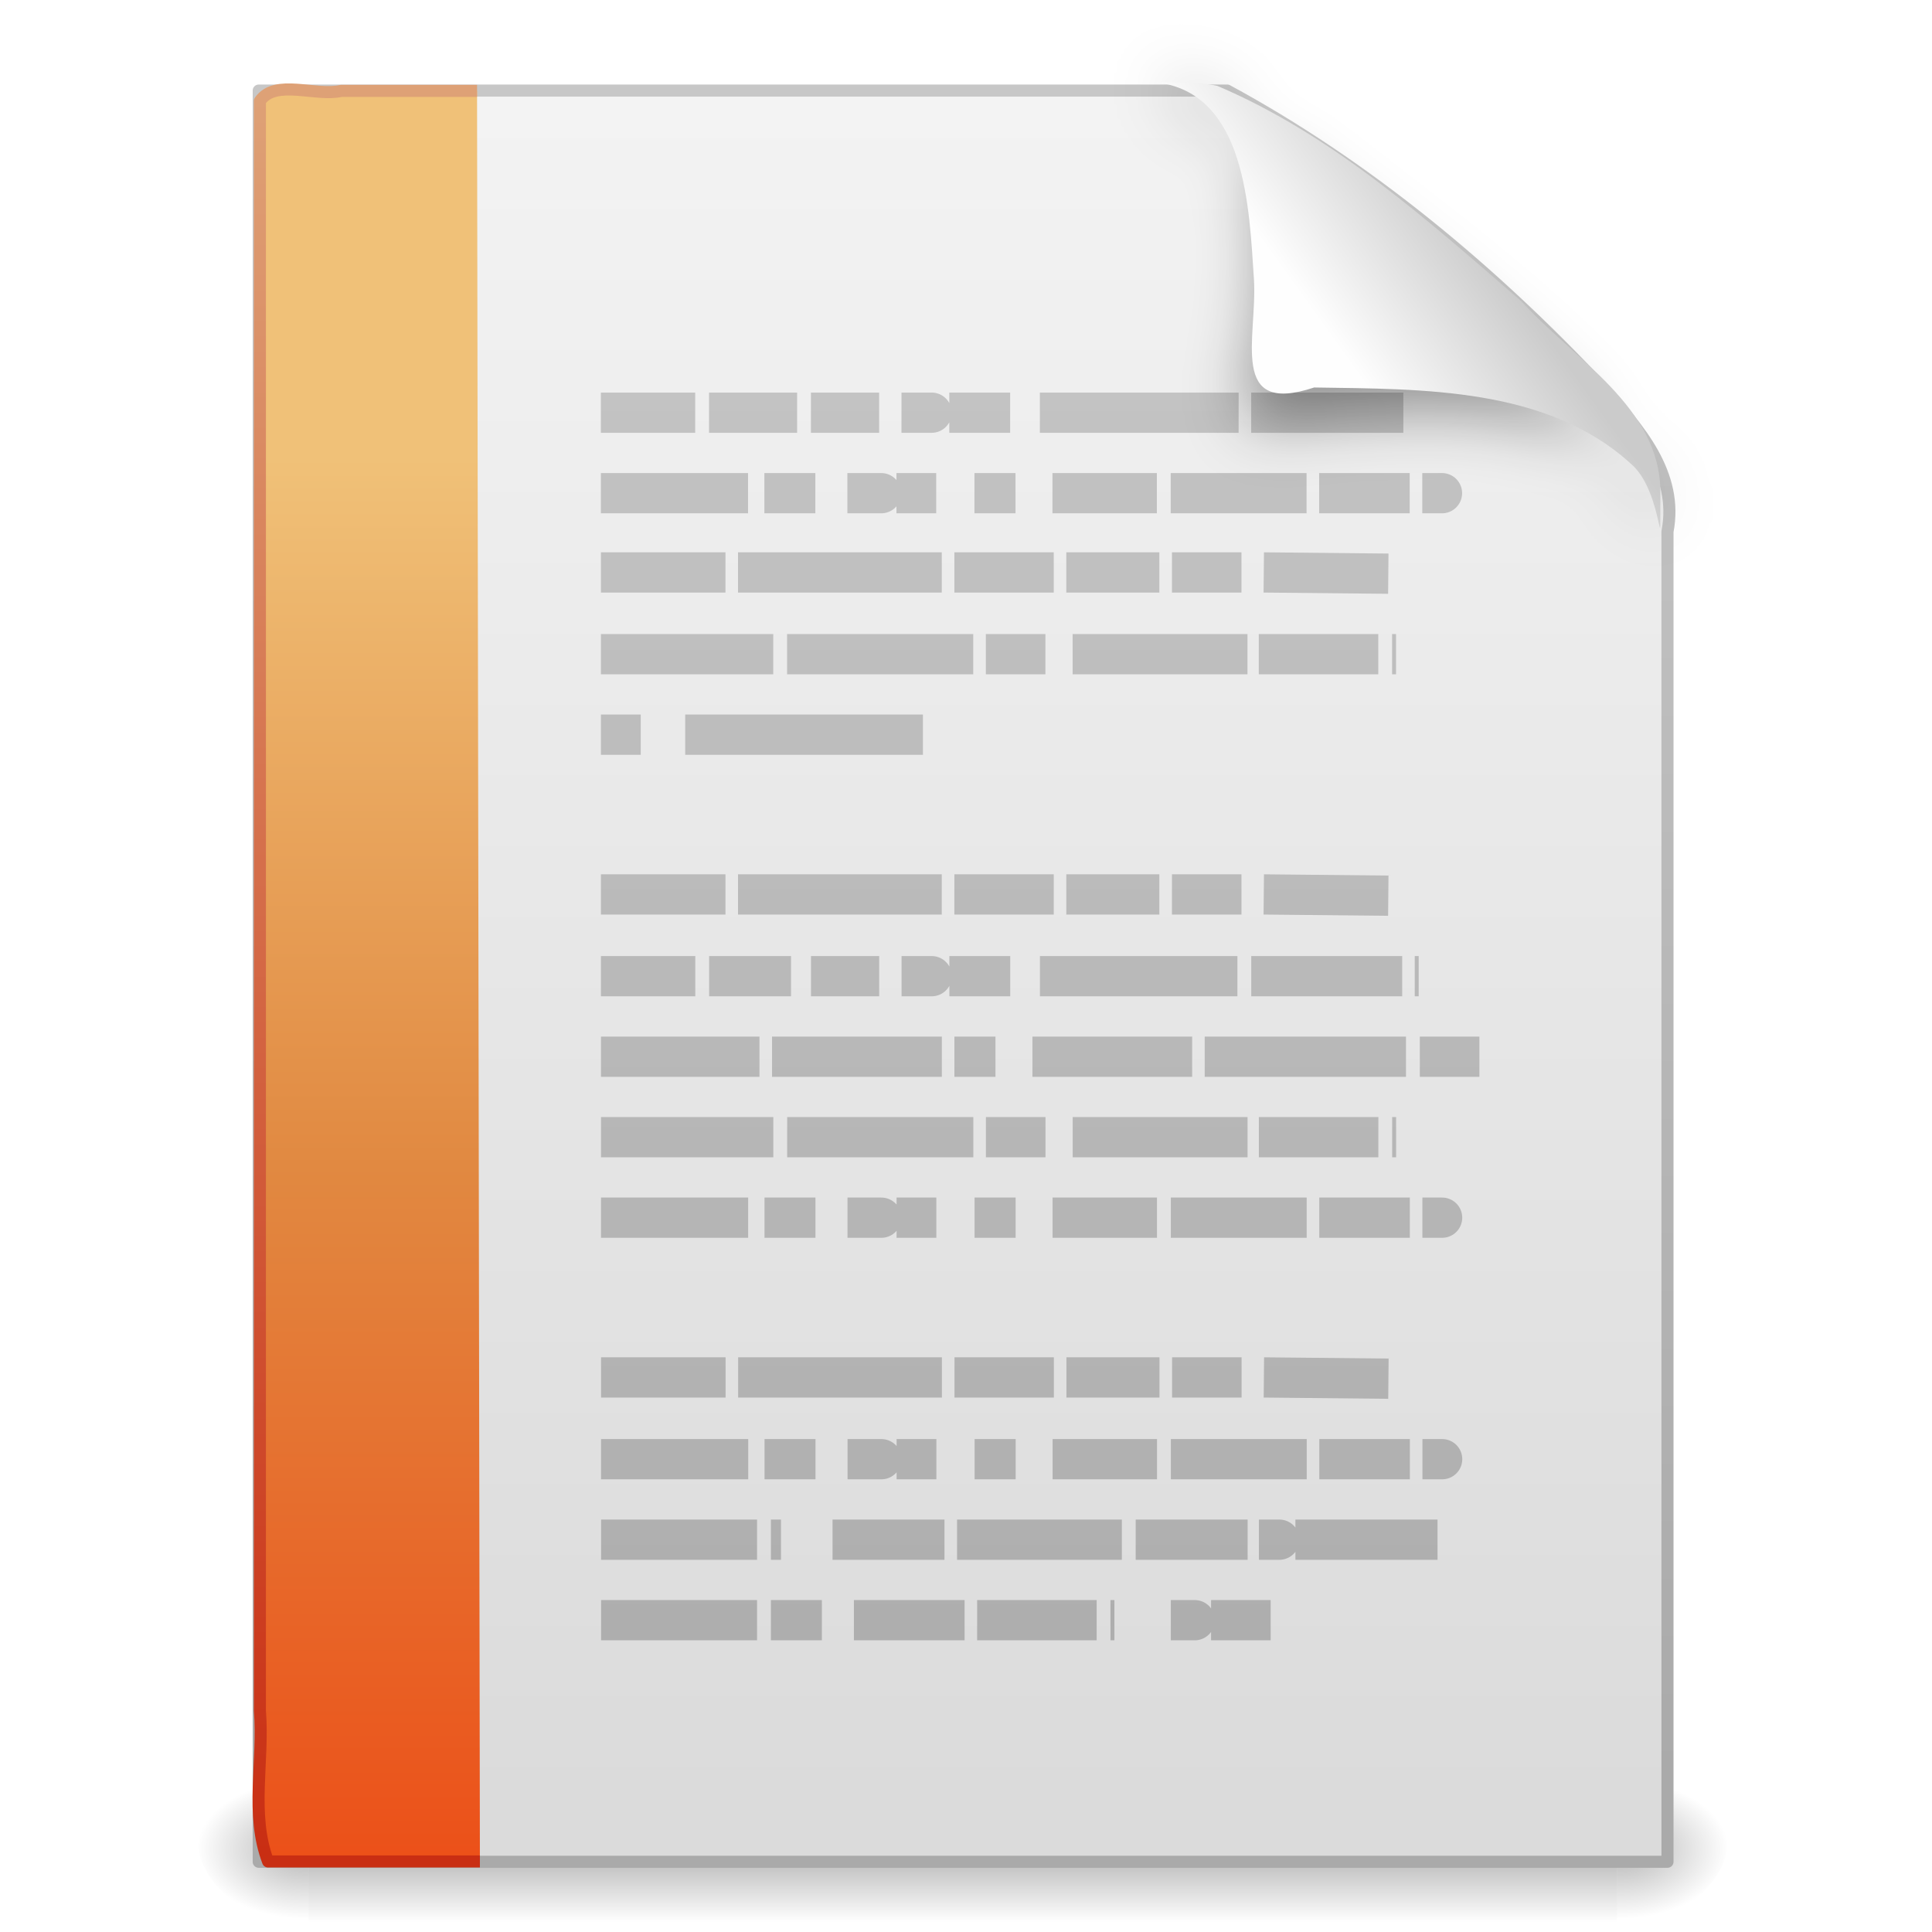
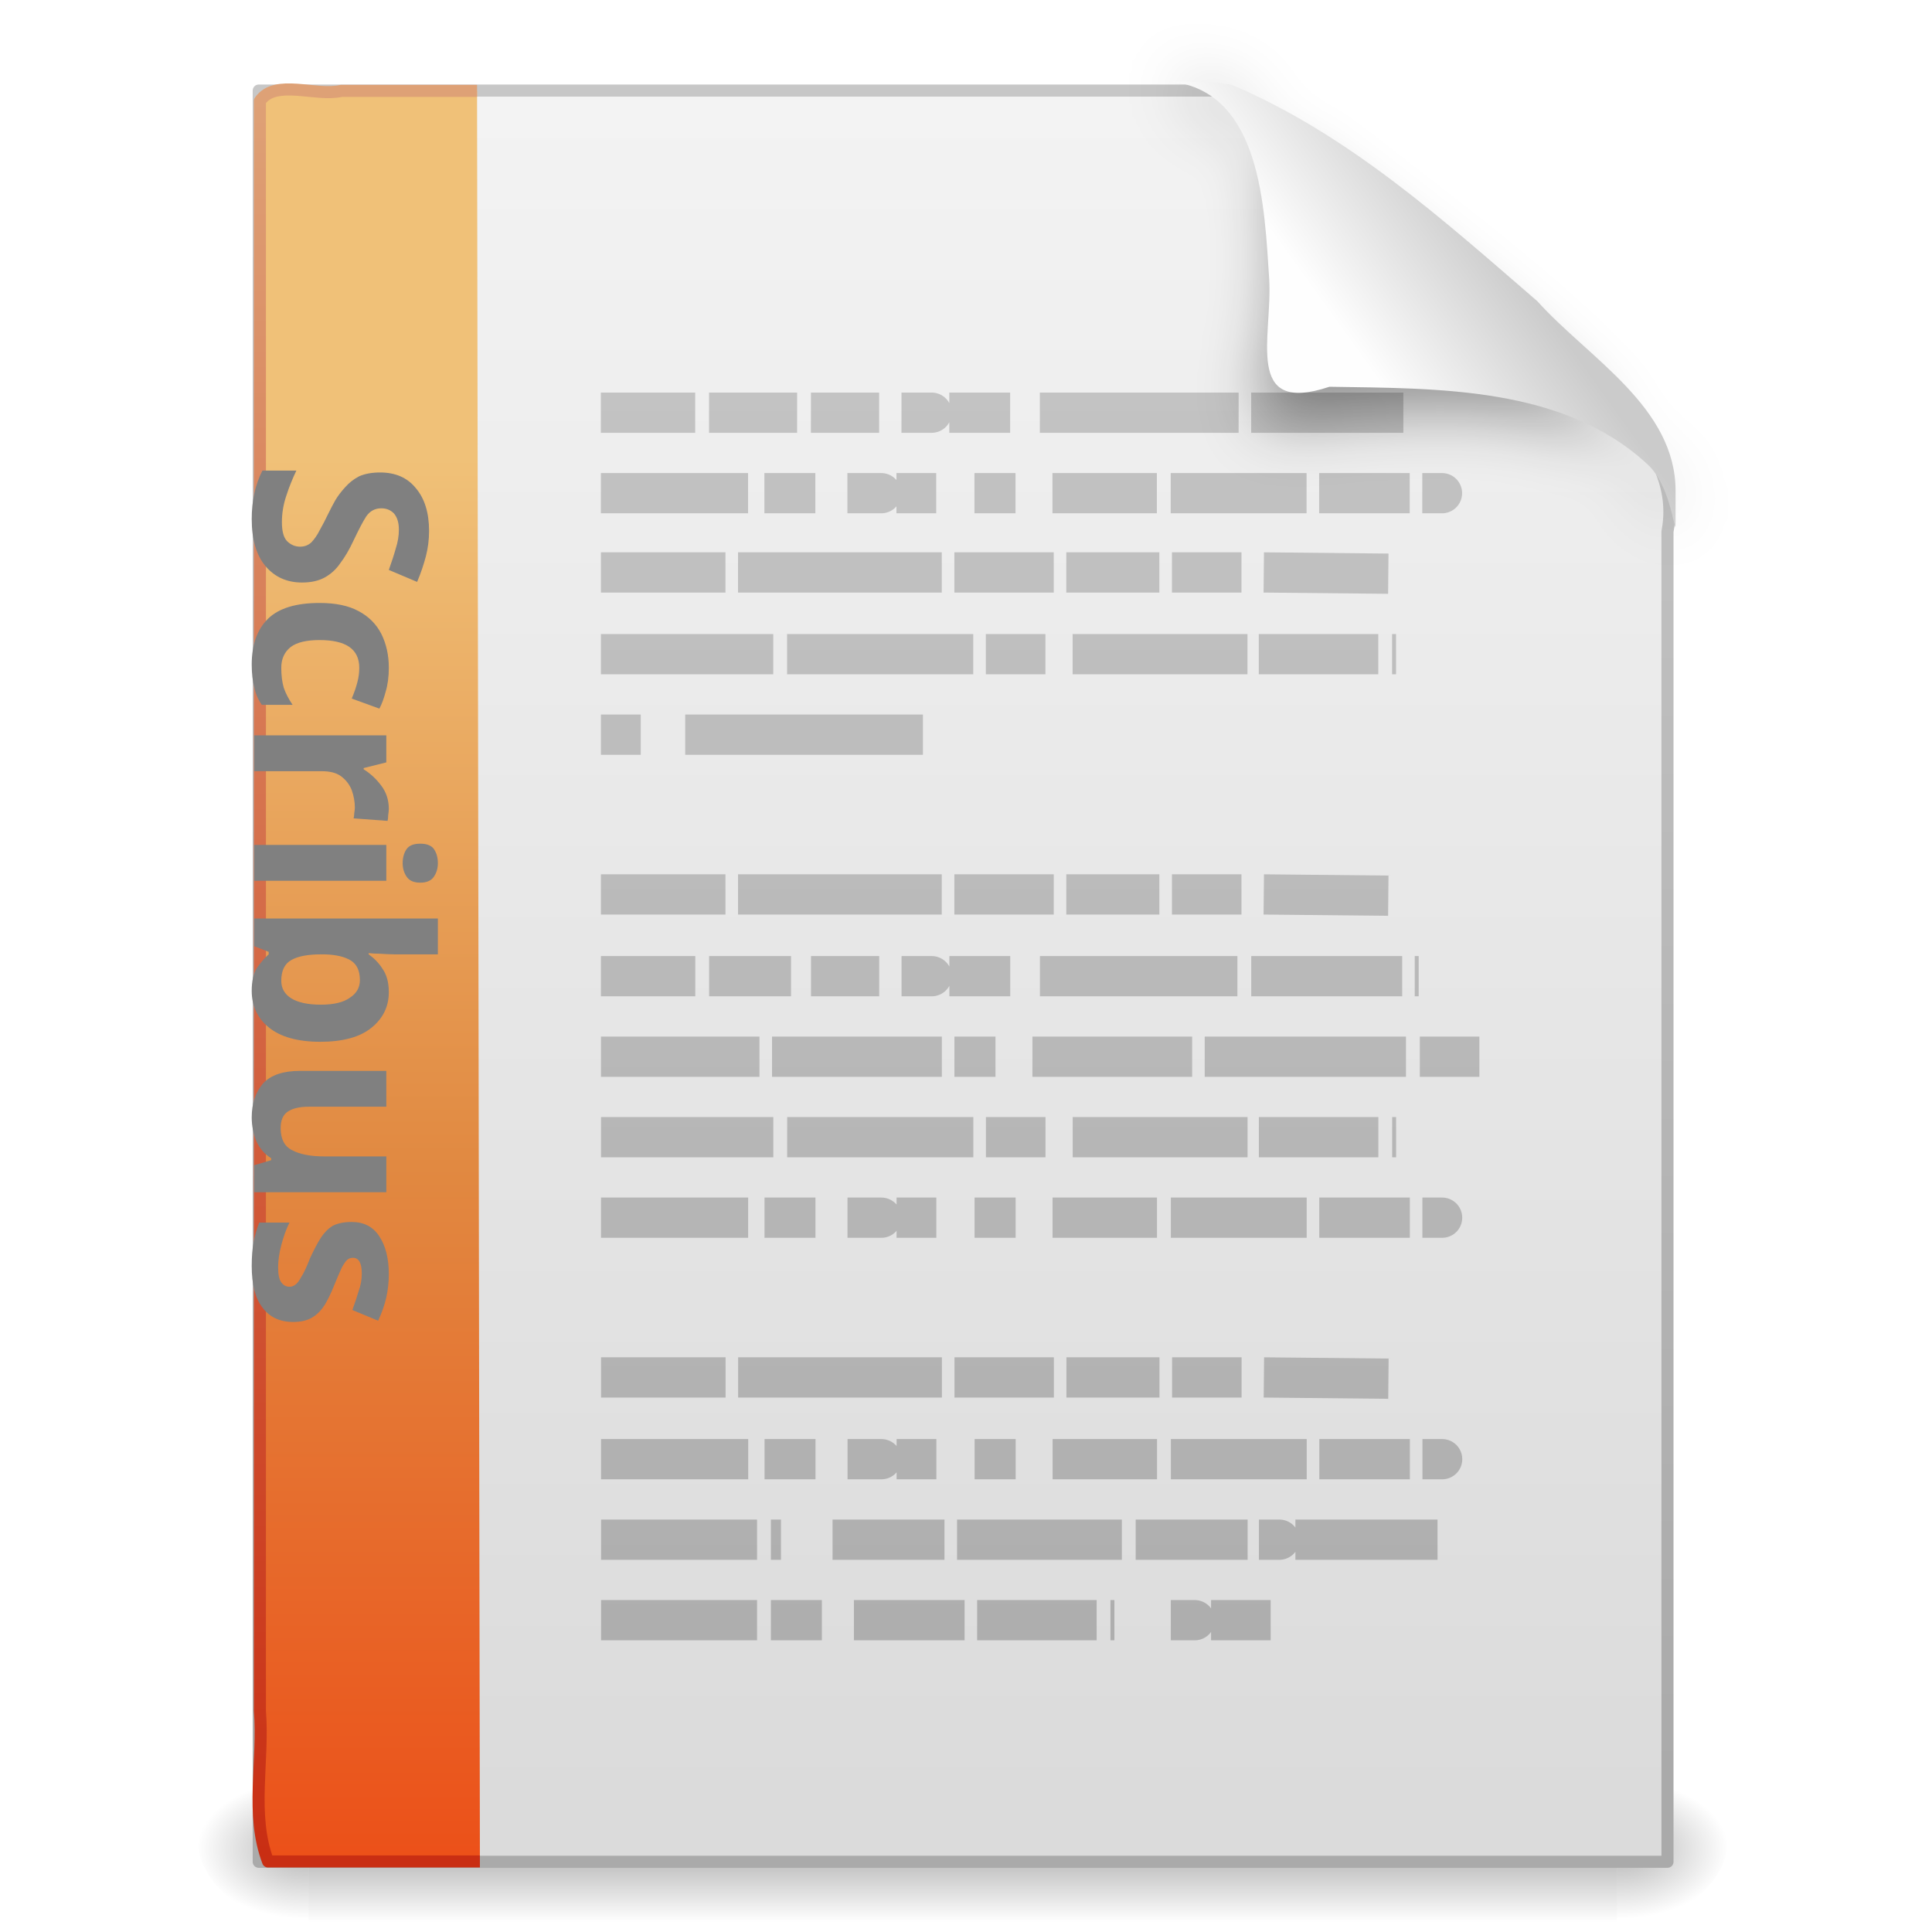
<svg xmlns="http://www.w3.org/2000/svg" xmlns:xlink="http://www.w3.org/1999/xlink" height="64" version="1.1" viewBox="0 0 48 48" width="64">
  <defs>
    <linearGradient gradientTransform="matrix(.9977 0 0 1.0407 .1719 .33303)" gradientUnits="userSpaceOnUse" id="k" x1="32.892" x2="36.358" y1="8.059" y2="5.457">
      <stop offset="0" stop-color="#fefefe" />
      <stop offset="1" stop-color="#cbcbcb" />
    </linearGradient>
    <filter color-interpolation-filters="sRGB" height="1.329" id="l" width="1.297" x="-0.148" y="-0.164">
      <feGaussianBlur stdDeviation="0.774" />
    </filter>
    <linearGradient gradientTransform="translate(1.9463 -1.2942)" gradientUnits="userSpaceOnUse" id="j" x1="22.004" x2="22.004" xlink:href="#b" y1="47.813" y2="3.364" />
    <linearGradient id="b">
      <stop offset="0" stop-color="#aaa" />
      <stop offset="1" stop-color="#c8c8c8" />
    </linearGradient>
    <linearGradient gradientTransform="matrix(.79932 0 0 1.0037 40.784 .19215)" gradientUnits="userSpaceOnUse" id="i" x1="-22.54" x2="-22.54" y1="11.109" y2="46.264">
      <stop offset="0" stop-color="#f0c178" />
      <stop offset="0.5" stop-color="#e18941" />
      <stop offset="1" stop-color="#ec4f18" />
    </linearGradient>
    <linearGradient gradientTransform="matrix(.91101 0 0 .977 .53115 .80491)" gradientUnits="userSpaceOnUse" id="h" x1="9.492" x2="9.492" y1="46.314" y2="1.716">
      <stop offset="0" stop-color="#c92e13" />
      <stop offset="1" stop-color="#dea176" />
    </linearGradient>
    <linearGradient gradientTransform="matrix(1 0 0 .95617 -.071593 -.16205)" gradientUnits="userSpaceOnUse" id="g" x1="25.132" x2="25.132" y1="0.985" y2="47.013">
      <stop offset="0" stop-color="#f4f4f4" />
      <stop offset="1" stop-color="#dbdbdb" />
    </linearGradient>
    <linearGradient gradientTransform="matrix(.8075 0 0 .89483 59.338 -1.2277)" gradientUnits="userSpaceOnUse" id="f" x1="-51.786" x2="-51.786" xlink:href="#b" y1="50.786" y2="2.906" />
    <radialGradient cx="605.71" cy="486.65" gradientTransform="matrix(.02304 0 0 .0147 26.369 38.479)" gradientUnits="userSpaceOnUse" id="d" r="117.14" xlink:href="#a" />
    <linearGradient id="a">
      <stop offset="0" />
      <stop offset="1" stop-opacity="0" />
    </linearGradient>
    <radialGradient cx="605.71" cy="486.65" gradientTransform="matrix(-.02304 0 0 .0147 21.631 38.479)" gradientUnits="userSpaceOnUse" id="c" r="117.14" xlink:href="#a" />
    <linearGradient gradientTransform="matrix(.067325 0 0 .0147 -.33304 38.479)" gradientUnits="userSpaceOnUse" id="e" x1="302.86" x2="302.86" y1="366.65" y2="609.51">
      <stop offset="0" stop-opacity="0" />
      <stop offset="0.5" />
      <stop offset="1" stop-opacity="0" />
    </linearGradient>
  </defs>
  <g transform="translate(-.079692 .31402)">
    <path d="m7.746 43.869h32.508v3.57h-32.508v-3.57z" fill="url(#e)" opacity="0.3" />
    <path d="m7.746 43.869v3.57c-2.091 0.341-4.252-2.622-1.35-3.354 0.434-0.146 0.892-0.215 1.35-0.215z" fill="url(#c)" opacity="0.3" />
    <path d="m40.254 43.869v3.57c2.091 0.341 4.252-2.622 1.35-3.354-0.434-0.146-0.892-0.215-1.35-0.215z" fill="url(#d)" opacity="0.3" />
  </g>
  <path d="m6.428 2.25h24.061c3.492 1.892 6.603 4.496 9.317 7.388 0.909 1.01 1.901 2.128 1.622 3.57v33.047h-35v-44.005z" fill="url(#g)" stroke="url(#f)" stroke-linejoin="round" stroke-width="0.3" />
  <path d="m11.923 46.248h-5.263c-0.447-1.167-0.102-2.501-0.203-3.745v-39.992c0.384-0.56 1.391-0.106 2.02-0.253h3.375" fill="url(#i)" stroke="url(#h)" stroke-linejoin="round" stroke-width="0.3" />
  <path d="m14.928 10.253h2.344-2.344zm2.688 0h2.188-2.188zm2.531 0h1.695-1.695zm2.25 0c0.874 0 1.123 0 0 0zm1.188 0h1.512-1.512zm2.25 0h4.938-4.938zm5.25 0h3.781-3.781zm-16.156 2h3.656-3.656zm4.062 0h1.266-1.266zm2.062 0c0.611 0 1.538 0 0 0zm1.219 0h0.988-0.988zm1.938 0h1.02-1.02zm1.938 0h2.594-2.594zm2.938 0h3.375-3.375zm3.688 0h2.25-2.25zm2.562 0c0.609 0 0.697 0 0 0zm-20.406 1.969h3.094-3.094zm3.406 0h5.062-5.062zm5.375 0h2.469-2.469zm2.781 0h2.312-2.312zm2.625 0h1.727-1.727zm2.281 0c1.031 0.01 2.063 0.021 3.094 0.031-1.031-0.01-2.063-0.021-3.094-0.031zm-16.468 2.031h4.281-4.281zm4.625 0h4.625-4.625zm4.938 0h1.48-1.48zm2.156 0h4.344-4.344zm4.625 0h2.969-2.969zm3.312 0h0.098zm-19.656 2h0.989-0.989zm2.094 0h5.906-5.906zm-2.094 3.969h3.094-3.094zm3.406 0h5.062-5.062zm5.375 0h2.469-2.469zm2.781 0h2.312-2.312zm2.625 0h1.727-1.727zm2.281 0c1.031 0.01 2.063 0.021 3.094 0.031-1.031-0.01-2.063-0.021-3.094-0.031zm-16.468 2.031h2.344-2.344zm2.688 0h2.035-2.035zm2.531 0h1.695-1.695zm2.25 0c0.874 0 1.123 0 0 0zm1.188 0h1.512-1.512zm2.25 0h4.906-4.906zm5.25 0h3.75-3.75zm4.062 0h0.098zm-20.218 2h3.938-3.938zm4.25 0h4.219-4.219zm4.531 0h1.02-1.02zm1.938 0h3.969-3.969zm4.281 0h5-5zm5.344 0h1.48-1.48zm-20.343 2h4.281-4.281zm4.625 0h4.625-4.625zm4.938 0h1.48-1.48zm2.156 0h4.344-4.344zm4.625 0h2.969-2.969zm3.312 0h0.098zm-19.656 2h3.656-3.656zm4.062 0h1.266-1.266zm2.062 0c0.611 0 1.538 0 0 0zm1.219 0h0.988-0.988zm1.938 0h1.02-1.02zm1.938 0h2.594-2.594zm2.938 0h3.375-3.375zm3.688 0h2.25-2.25zm2.562 0c0.609 0 0.697 0 0 0zm-20.406 3.969h3.094-3.094zm3.406 0h5.062-5.062zm5.375 0h2.469-2.469zm2.781 0h2.312-2.312zm2.625 0h1.727-1.727zm2.281 0c1.031 0.01 2.063 0.021 3.094 0.031-1.031-0.01-2.063-0.021-3.094-0.031zm-16.468 2.031h3.656-3.656zm4.062 0h1.266-1.266zm2.062 0c0.611 0 1.538 0 0 0zm1.219 0h0.988-0.988zm1.938 0h1.02-1.02zm1.938 0h2.594-2.594zm2.938 0h3.375-3.375zm3.688 0h2.25-2.25zm2.562 0c0.609 0 0.697 0 0 0zm-20.406 2h3.875-3.875zm4.219 0h0.25-0.25zm1.531 0h2.781-2.781zm3.094 0h4.094-4.094zm4.438 0h2.781-2.781zm3.062 0c0.616 0 0.737 0 0 0zm0.906 0h3.531-3.531zm-17.25 2h3.875-3.875zm4.219 0h1.266-1.266zm2.062 0h2.75-2.75zm3.062 0h2.969-2.969zm3.312 0h0.098zm1.5 0c0.683 0 0.895 0 0 0zm1 0h1.48-1.48z" fill="none" stroke="url(#j)" stroke-width="1px" />
-   <g fill-rule="evenodd" transform="translate(.099747 -.31402)">
+   <g fill-rule="evenodd" transform="translate(.47822 -.33138)">
    <path d="m28.625 2.36c2.684 0.056 2.837 3.424 2.635 5.421 0.171 1.221-1.349 3.716 0.788 2.89 2.788-0.182 6.077-0.619 8.408 1.264 0.653 0.493 0.926 2.6 0.399 0.859-2.206-3.227-5.507-5.498-8.536-7.893-1.207-0.879-2.4-1.791-3.695-2.54z" filter="url(#l)" opacity="0.4" />
    <path d="m28.625 2.36c2.24 0.26 2.311 3.151 2.429 4.896 0.088 1.443-0.643 3.396 1.496 2.685 2.691 0.043 5.823-0.015 7.918 1.94 0.767 0.721 0.675 2.667 0.683 0.656 6e-3 -2.095-2.159-3.305-3.436-4.723-2.334-2.019-4.702-4.149-7.571-5.367-0.497-0.108-1.014-0.076-1.52-0.087z" fill="url(#k)" />
  </g>
+   <text fill="#808080" font-family="sans-serif" font-size="6px" font-weight="bold" letter-spacing="0px" stroke-width="0.75" style="line-height:1.25" word-spacing="0px" writing-mode="tb-rl" x="5.691" xml:space="preserve" y="14.366">
+     <tspan x="8.646" y="11.411">Scribus</tspan>
+   </text>
</svg>
